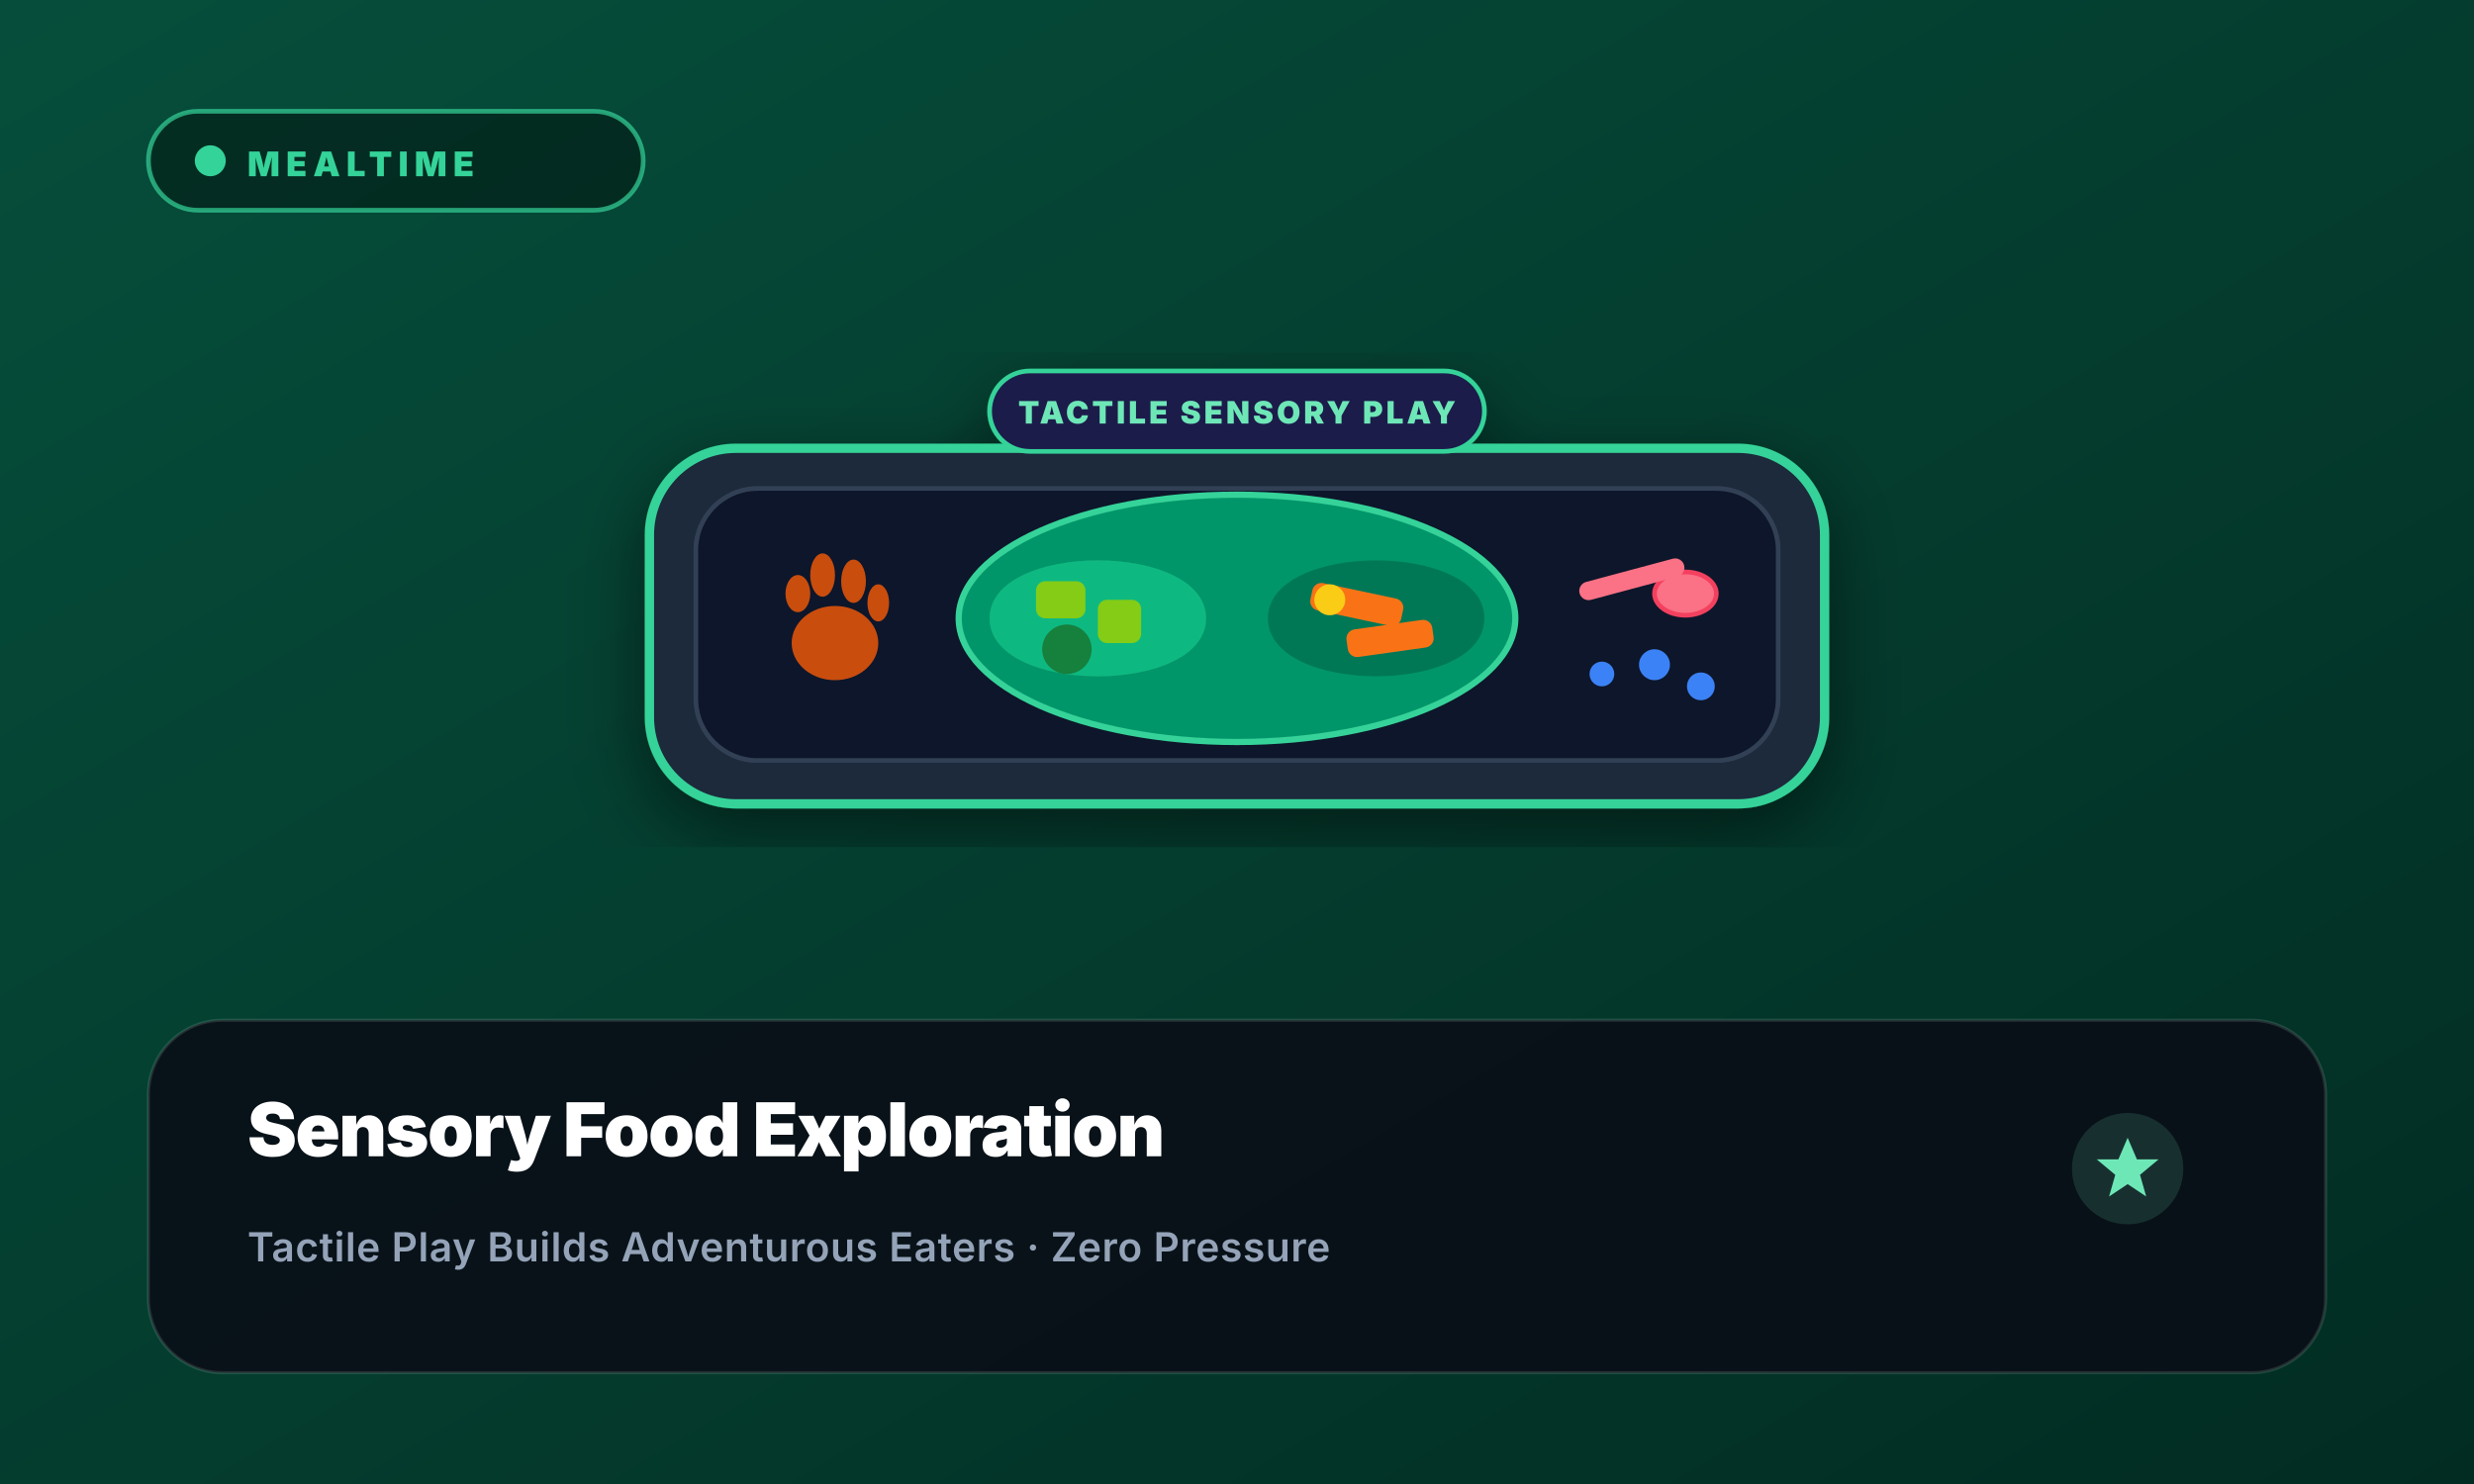
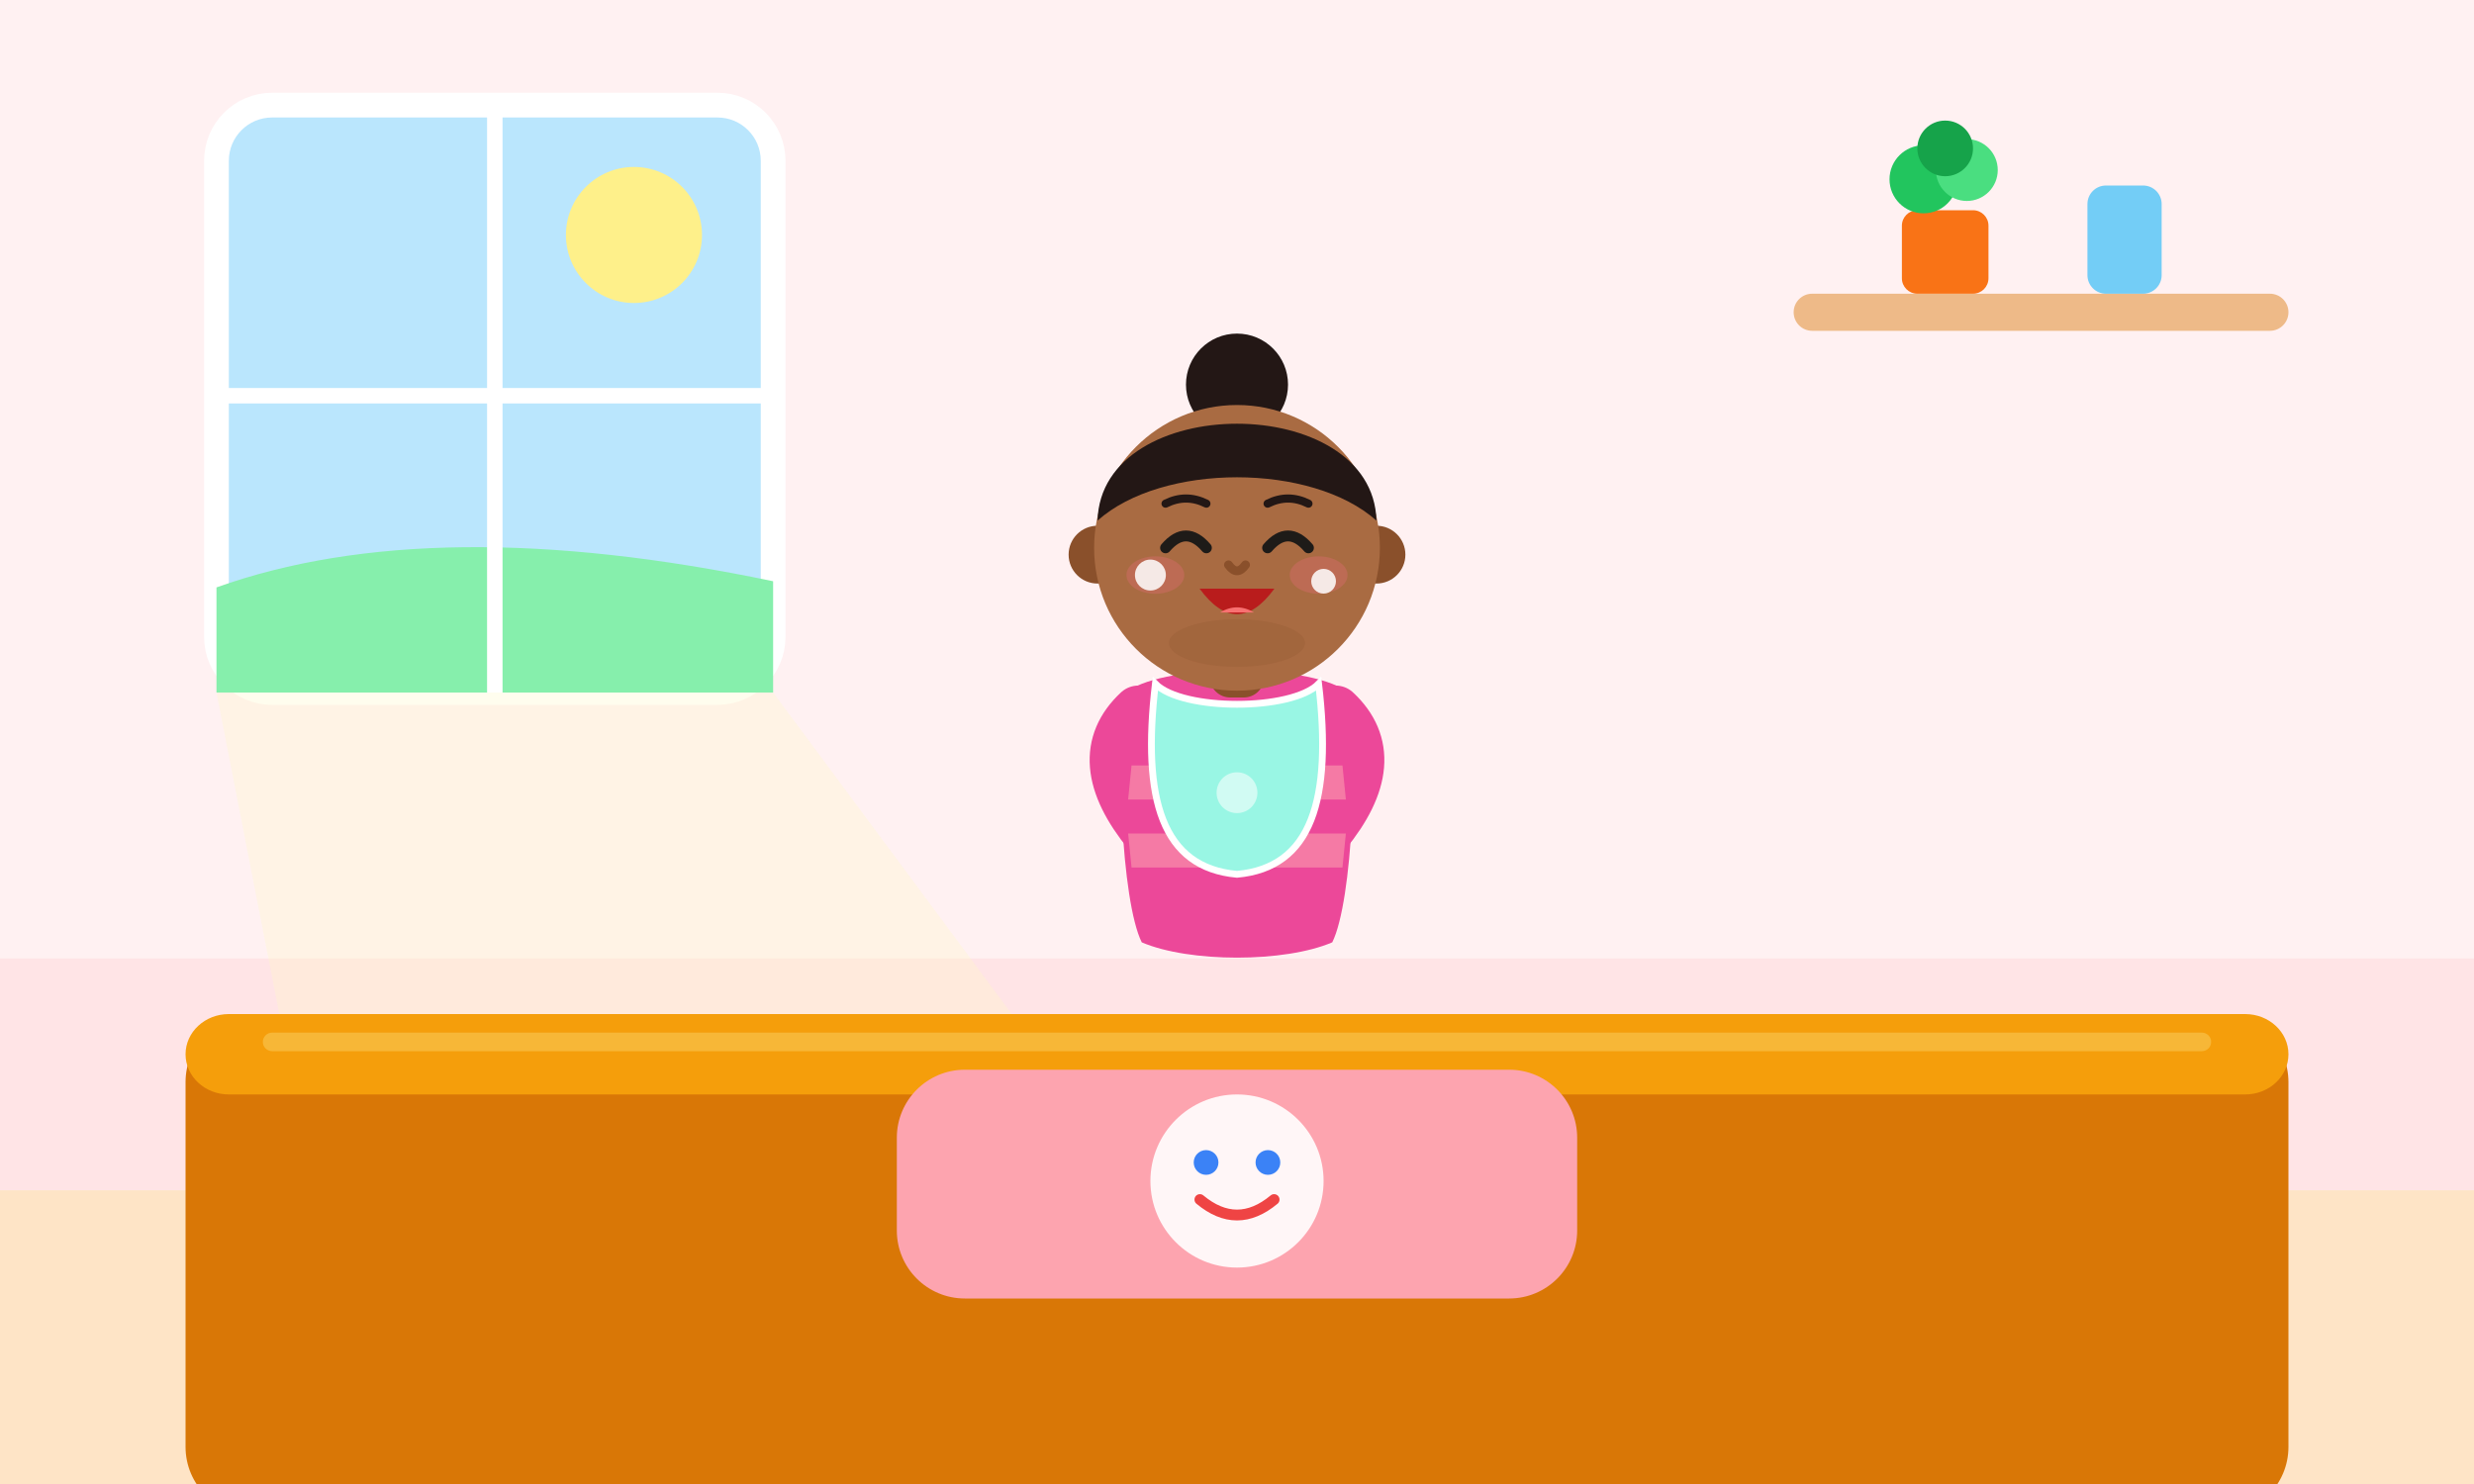
<svg xmlns="http://www.w3.org/2000/svg" viewBox="0 0 800 480" width="800" height="480">
  <defs>
-     <linearGradient id="bgGrad" x1="0%" y1="0%" x2="100%" y2="100%">
-       <stop offset="0%" stop-color="#064e3b" />
-       <stop offset="100%" stop-color="#022c22" />
-     </linearGradient>
-     <filter id="shadow" x="-10%" y="-10%" width="120%" height="120%">
-       <feDropShadow dx="0" dy="8" stdDeviation="12" flood-color="#000000" flood-opacity="0.5" />
+     <filter id="softShadow_m10" x="-20%" y="-20%" width="140%" height="140%">
+       <feDropShadow dx="0" dy="8" stdDeviation="10" flood-color="#1e293b" flood-opacity="0.12" />
    </filter>
  </defs>
-   <rect width="800" height="480" fill="url(#bgGrad)" />
-   <g transform="translate(48, 36)">
-     <rect width="160" height="32" rx="16" fill="#000000" opacity="0.4" />
-     <rect width="160" height="32" rx="16" fill="none" stroke="#34d399" stroke-width="1.5" opacity="0.7" />
-     <circle cx="20" cy="16" r="5" fill="#34d399" />
-     <text x="32" y="21" font-family="system-ui, -apple-system, sans-serif" font-weight="900" font-size="11" fill="#34d399" letter-spacing="2">MEALTIME</text>
+   <rect width="800" height="480" fill="#FFF1F2" />
+   <rect y="310" width="800" height="170" fill="#FFE4E6" />
+   <rect x="70" y="34" width="180" height="190" rx="18" fill="#BAE6FD" stroke="#FFFFFF" stroke-width="8" />
+   <path d="M70,190 Q140,165 250,188 L250,224 L70,224 Z" fill="#86EFAC" />
+   <circle cx="205" cy="76" r="22" fill="#FEF08A" />
+   <line x1="160" y1="34" x2="160" y2="224" stroke="#FFFFFF" stroke-width="5" />
+   <line x1="70" y1="128" x2="250" y2="128" stroke="#FFFFFF" stroke-width="5" />
+   <polygon points="70,224 250,224 440,480 120,480" fill="#FEF9C3" opacity="0.28" />
+   <rect x="580" y="95" width="160" height="12" rx="6" fill="#D97706" opacity="0.45" />
+   <rect x="615" y="68" width="28" height="27" rx="5" fill="#F97316" />
+   <circle cx="622" cy="58" r="11" fill="#22C55E" />
+   <circle cx="636" cy="55" r="10" fill="#4ADE80" />
+   <circle cx="629" cy="48" r="9" fill="#16A34A" />
+   <rect x="675" y="60" width="24" height="35" rx="6" fill="#38BDF8" opacity="0.7" />
+   <rect y="385" width="800" height="95" fill="#FDE68A" opacity="0.35" />
+   <g transform="translate(400, 252) scale(1.1)">
+     <path d="M-29,-20 Q-44,-6 -26,16" fill="none" stroke="#EC4899" stroke-width="15" stroke-linecap="round" />
+     <circle cx="-24" cy="18" r="8.5" fill="#A96B42" />
+     <path d="M29,-20 Q44,-6 26,16" fill="none" stroke="#EC4899" stroke-width="15" stroke-linecap="round" />
+     <circle cx="24" cy="18" r="8.5" fill="#A96B42" />
+     <path d="M-32,-26 C-36,-10 -34,36 -28,48 C-14,54 14,54 28,48 C34,36 36,-10 32,-26 C20,-34 -20,-34 -32,-26 Z" fill="#EC4899" />
+     <path d="M-31,-4 L31,-4 L32,6 L-32,6 Z" fill="#FDA4AF" opacity="0.55" />
+     <path d="M-32,16 L32,16 L31,26 L-31,26 Z" fill="#FDA4AF" opacity="0.55" />
+     <path d="M-24,-28 C-28,6 -22,26 0,28 C22,26 28,6 24,-28 C16,-20 -16,-20 -24,-28 Z" fill="#99F6E4" stroke="#FFFFFF" stroke-width="2" />
+     <circle cx="0" cy="4" r="6" fill="#FFFFFF" opacity="0.55" />
+     <rect x="-8" y="-38" width="16" height="14" rx="6" fill="#8A502B" />
+     <circle cx="0" cy="-116" r="15" fill="#231715" />
+     <rect x="-10" y="-106" width="20" height="6" rx="3" fill="#F472B6" />
+     <circle cx="-41" cy="-66" r="8.5" fill="#8A502B" />
+     <circle cx="41" cy="-66" r="8.5" fill="#8A502B" />
+     <circle cx="0" cy="-68" r="42" fill="#A96B42" />
+     <ellipse cx="0" cy="-40" rx="20" ry="7" fill="#8A502B" opacity="0.22" />
+     <ellipse cx="-24" cy="-60" rx="8.5" ry="5.5" fill="#D46A6A" opacity="0.45" />
+     <ellipse cx="24" cy="-60" rx="8.5" ry="5.5" fill="#D46A6A" opacity="0.45" />
+     <path d="M-2.5,-63 Q0,-59.5 2.5,-63" fill="none" stroke="#8A502B" stroke-width="2.6" stroke-linecap="round" />
+     <path d="M-21,-81 Q-15,-84 -9,-81" fill="none" stroke="#231715" stroke-width="2.4" stroke-linecap="round" />
+     <path d="M9,-81 Q15,-84 21,-81" fill="none" stroke="#231715" stroke-width="2.4" stroke-linecap="round" />
+     <path d="M-21,-68 Q-15,-75 -9,-68" fill="none" stroke="#1E1B18" stroke-width="3.2" stroke-linecap="round" />
+     <path d="M9,-68 Q15,-75 21,-68" fill="none" stroke="#1E1B18" stroke-width="3.2" stroke-linecap="round" />
+     <path d="M-11,-56 Q0,-41 11,-56 Z" fill="#B91C1C" />
+     <path d="M-5,-49 Q0,-52 5,-49" fill="#F87171" />
+     <path d="M-41,-76 C-40,-114 40,-114 41,-76 C22,-93 -22,-93 -41,-76 Z" fill="#231715" />
  </g>
-   <g filter="url(#shadow)" transform="translate(400, 180)">
-     <rect x="-190" y="-35" width="380" height="115" rx="28" fill="#1e293b" stroke="#34d399" stroke-width="3" />
-     <rect x="-175" y="-22" width="350" height="88" rx="20" fill="#0f172a" stroke="#334155" stroke-width="1.5" />
-     <g transform="translate(0, 20)">
-       <ellipse cx="0" cy="0" rx="90" ry="40" fill="#059669" stroke="#34d399" stroke-width="2" />
-       <path d="M -80 0 C -80 -25 -10 -25 -10 0 C -10 25 -80 25 -80 0 Z" fill="#10b981" />
-       <rect x="-65" y="-12" width="16" height="12" rx="3" fill="#84cc16" />
-       <rect x="-45" y="-6" width="14" height="14" rx="3" fill="#84cc16" />
-       <circle cx="-55" cy="10" r="8" fill="#15803d" />
-       <path d="M 80 0 C 80 -25 10 -25 10 0 C 10 25 80 25 80 0 Z" fill="#047857" />
-       <rect x="25" y="-12" width="30" height="9" rx="3" fill="#f97316" transform="rotate(12 25 -12)" />
-       <rect x="35" y="4" width="28" height="9" rx="3" fill="#f97316" transform="rotate(-8 35 4)" />
-       <circle cx="30" cy="-6" r="5" fill="#facc15" />
-     </g>
-     <g transform="translate(-130, 20)">
-       <ellipse cx="0" cy="8" rx="14" ry="12" fill="#ea580c" opacity="0.85" />
-       <ellipse cx="-12" cy="-8" rx="4" ry="6" fill="#ea580c" opacity="0.85" />
-       <ellipse cx="-4" cy="-14" rx="4" ry="7" fill="#ea580c" opacity="0.85" />
-       <ellipse cx="6" cy="-12" rx="4" ry="7" fill="#ea580c" opacity="0.85" />
-       <ellipse cx="14" cy="-5" rx="3.5" ry="6" fill="#ea580c" opacity="0.85" />
-     </g>
-     <g transform="translate(130, 20)">
-       <ellipse cx="15" cy="-8" rx="10" ry="7" fill="#fb7185" stroke="#f43f5e" stroke-width="1.5" />
-       <rect x="-20" y="-11" width="35" height="6" rx="3" fill="#fb7185" transform="rotate(-15 -20 -11)" />
-       <circle cx="5" cy="15" r="5" fill="#3b82f6" />
-       <circle cx="-12" cy="18" r="4" fill="#3b82f6" />
-       <circle cx="20" cy="22" r="4.5" fill="#3b82f6" />
-     </g>
-     <g transform="translate(0, -60)">
-       <rect x="-80" y="0" width="160" height="26" rx="13" fill="#1e1b4b" stroke="#34d399" stroke-width="1.5" />
-       <text x="0" y="17" font-family="system-ui, -apple-system, sans-serif" font-weight="900" font-size="10" fill="#6ee7b7" text-anchor="middle" letter-spacing="1">TACTILE SENSORY PLAY</text>
-     </g>
-   </g>
-   <g transform="translate(48, 330)">
-     <rect width="704" height="114" rx="24" fill="#090d16" opacity="0.88" />
-     <rect width="704" height="114" rx="24" fill="none" stroke="#ffffff" stroke-width="1" opacity="0.12" />
-     <text x="32" y="44" font-family="system-ui, -apple-system, sans-serif" font-weight="900" font-size="24" fill="#ffffff" letter-spacing="-0.5">Sensory Food Exploration</text>
-     <text x="32" y="78" font-family="system-ui, -apple-system, sans-serif" font-weight="600" font-size="13" fill="#94a3b8" letter-spacing="0.2">Tactile Play Builds Adventurous Eaters · Zero Pressure</text>
-     <g transform="translate(640, 48)">
-       <circle cx="0" cy="0" r="18" fill="#6ee7b7" opacity="0.15" />
-       <polygon points="0,-10 3,-3 10,-3 4,2 6,9 0,5 -6,9 -4,2 -10,-3 -3,-3" fill="#6ee7b7" />
-     </g>
-   </g>
+   <circle cx="372" cy="186" r="5" fill="#FFFFFF" opacity="0.85" />
+   <circle cx="428" cy="188" r="4" fill="#FFFFFF" opacity="0.85" />
+   <rect x="60" y="328" width="680" height="162" rx="22" fill="#D97706" />
+   <rect x="60" y="328" width="680" height="26" rx="14" fill="#F59E0B" />
+   <rect x="85" y="334" width="630" height="6" rx="3" fill="#FDE68A" opacity="0.35" />
+   <rect x="290" y="346" width="220" height="74" rx="22" fill="#FDA4AF" />
+   <circle cx="400" cy="382" r="28" fill="#FFFFFF" opacity="0.9" />
+   <circle cx="390" cy="376" r="4" fill="#3B82F6" />
+   <circle cx="410" cy="376" r="4" fill="#3B82F6" />
+   <path d="M388,388 Q400,398 412,388" fill="none" stroke="#EF4444" stroke-width="3.5" stroke-linecap="round" />
</svg>
